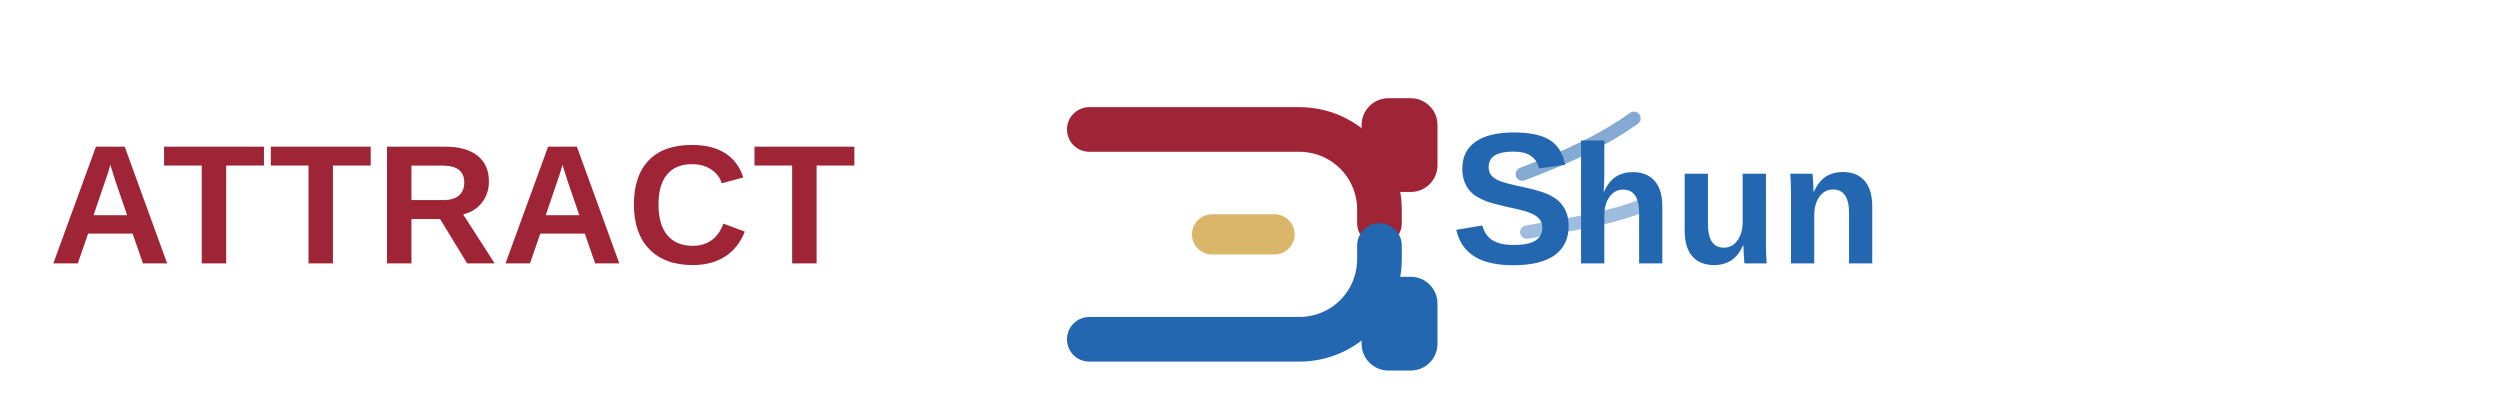
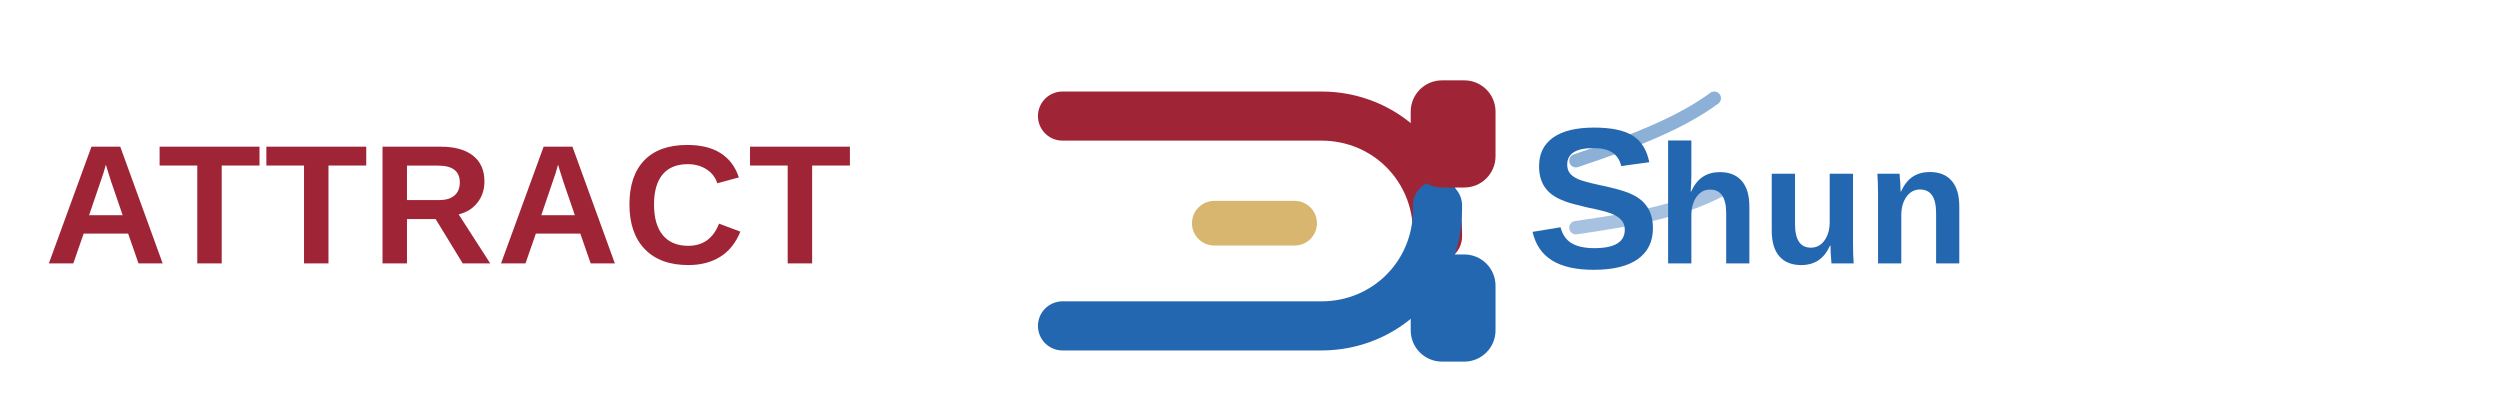
<svg xmlns="http://www.w3.org/2000/svg" width="1120" height="180" viewBox="0 0 1120 180" fill="none" role="img" aria-labelledby="title desc">
  <rect width="1120" height="180" rx="28" fill="transparent" />
-   <text x="22" y="118" font-family="Space Grotesk, Arial, sans-serif" font-size="76" font-weight="700" letter-spacing="1.4" fill="#9F2436">ATTRACT</text>
-   <g transform="translate(470 30)">
-     <path d="M18 28H112C132 28 148 44 148 64V70" stroke="#9F2436" stroke-width="20" stroke-linecap="round" stroke-linejoin="round" />
-     <path d="M18 122H112C132 122 148 106 148 86V80" stroke="#2367B1" stroke-width="20" stroke-linecap="round" stroke-linejoin="round" />
-     <rect x="140" y="14" width="34" height="42" rx="12" fill="#9F2436" />
-     <rect x="140" y="94" width="34" height="42" rx="12" fill="#2367B1" />
-     <rect x="64" y="66" width="46" height="18" rx="9" fill="#D9B66A" />
+   <text x="20" y="118" font-family="Space Grotesk, Arial, sans-serif" font-size="76" font-weight="700" letter-spacing="1.4" fill="#9F2436">ATTRACT</text>
+   <g transform="translate(450 18)">
+     <path d="M26 34H142C171 34 194 57 194 86V88" stroke="#9F2436" stroke-width="22" stroke-linecap="round" stroke-linejoin="round" />
+     <path d="M26 128H142C171 128 194 105 194 76V74" stroke="#2367B1" stroke-width="22" stroke-linecap="round" stroke-linejoin="round" />
+     <rect x="182" y="18" width="38" height="48" rx="14" fill="#9F2436" />
+     <rect x="182" y="96" width="38" height="48" rx="14" fill="#2367B1" />
+     <rect x="84" y="72" width="56" height="20" rx="10" fill="#D8B66F" />
  </g>
-   <path d="M682 78C703 70 718 63 732 53" stroke="#2367B1" stroke-width="6" stroke-linecap="round" opacity="0.56" />
-   <path d="M684 104C706 100 721 98 736 92" stroke="#2367B1" stroke-width="6" stroke-linecap="round" opacity="0.44" />
-   <text x="650" y="118" font-family="Space Grotesk, Arial, sans-serif" font-size="84" font-weight="700" fill="#2367B1">S</text>
-   <text x="703" y="118" font-family="Space Grotesk, Arial, sans-serif" font-size="76" font-weight="700" letter-spacing="0.6" fill="#2367B1">hun</text>
+   <path d="M706 72C733 63 753 55 768 44" stroke="#2367B1" stroke-width="6" stroke-linecap="round" opacity="0.52" />
+   <path d="M706 102C734 98 754 94 771 85" stroke="#2367B1" stroke-width="6" stroke-linecap="round" opacity="0.4" />
+   <text x="684" y="120" font-family="Space Grotesk, Arial, sans-serif" font-size="90" font-weight="700" fill="#2367B1">S</text>
+   <text x="742" y="118" font-family="Space Grotesk, Arial, sans-serif" font-size="76" font-weight="700" letter-spacing="0.6" fill="#2367B1">hun</text>
</svg>
